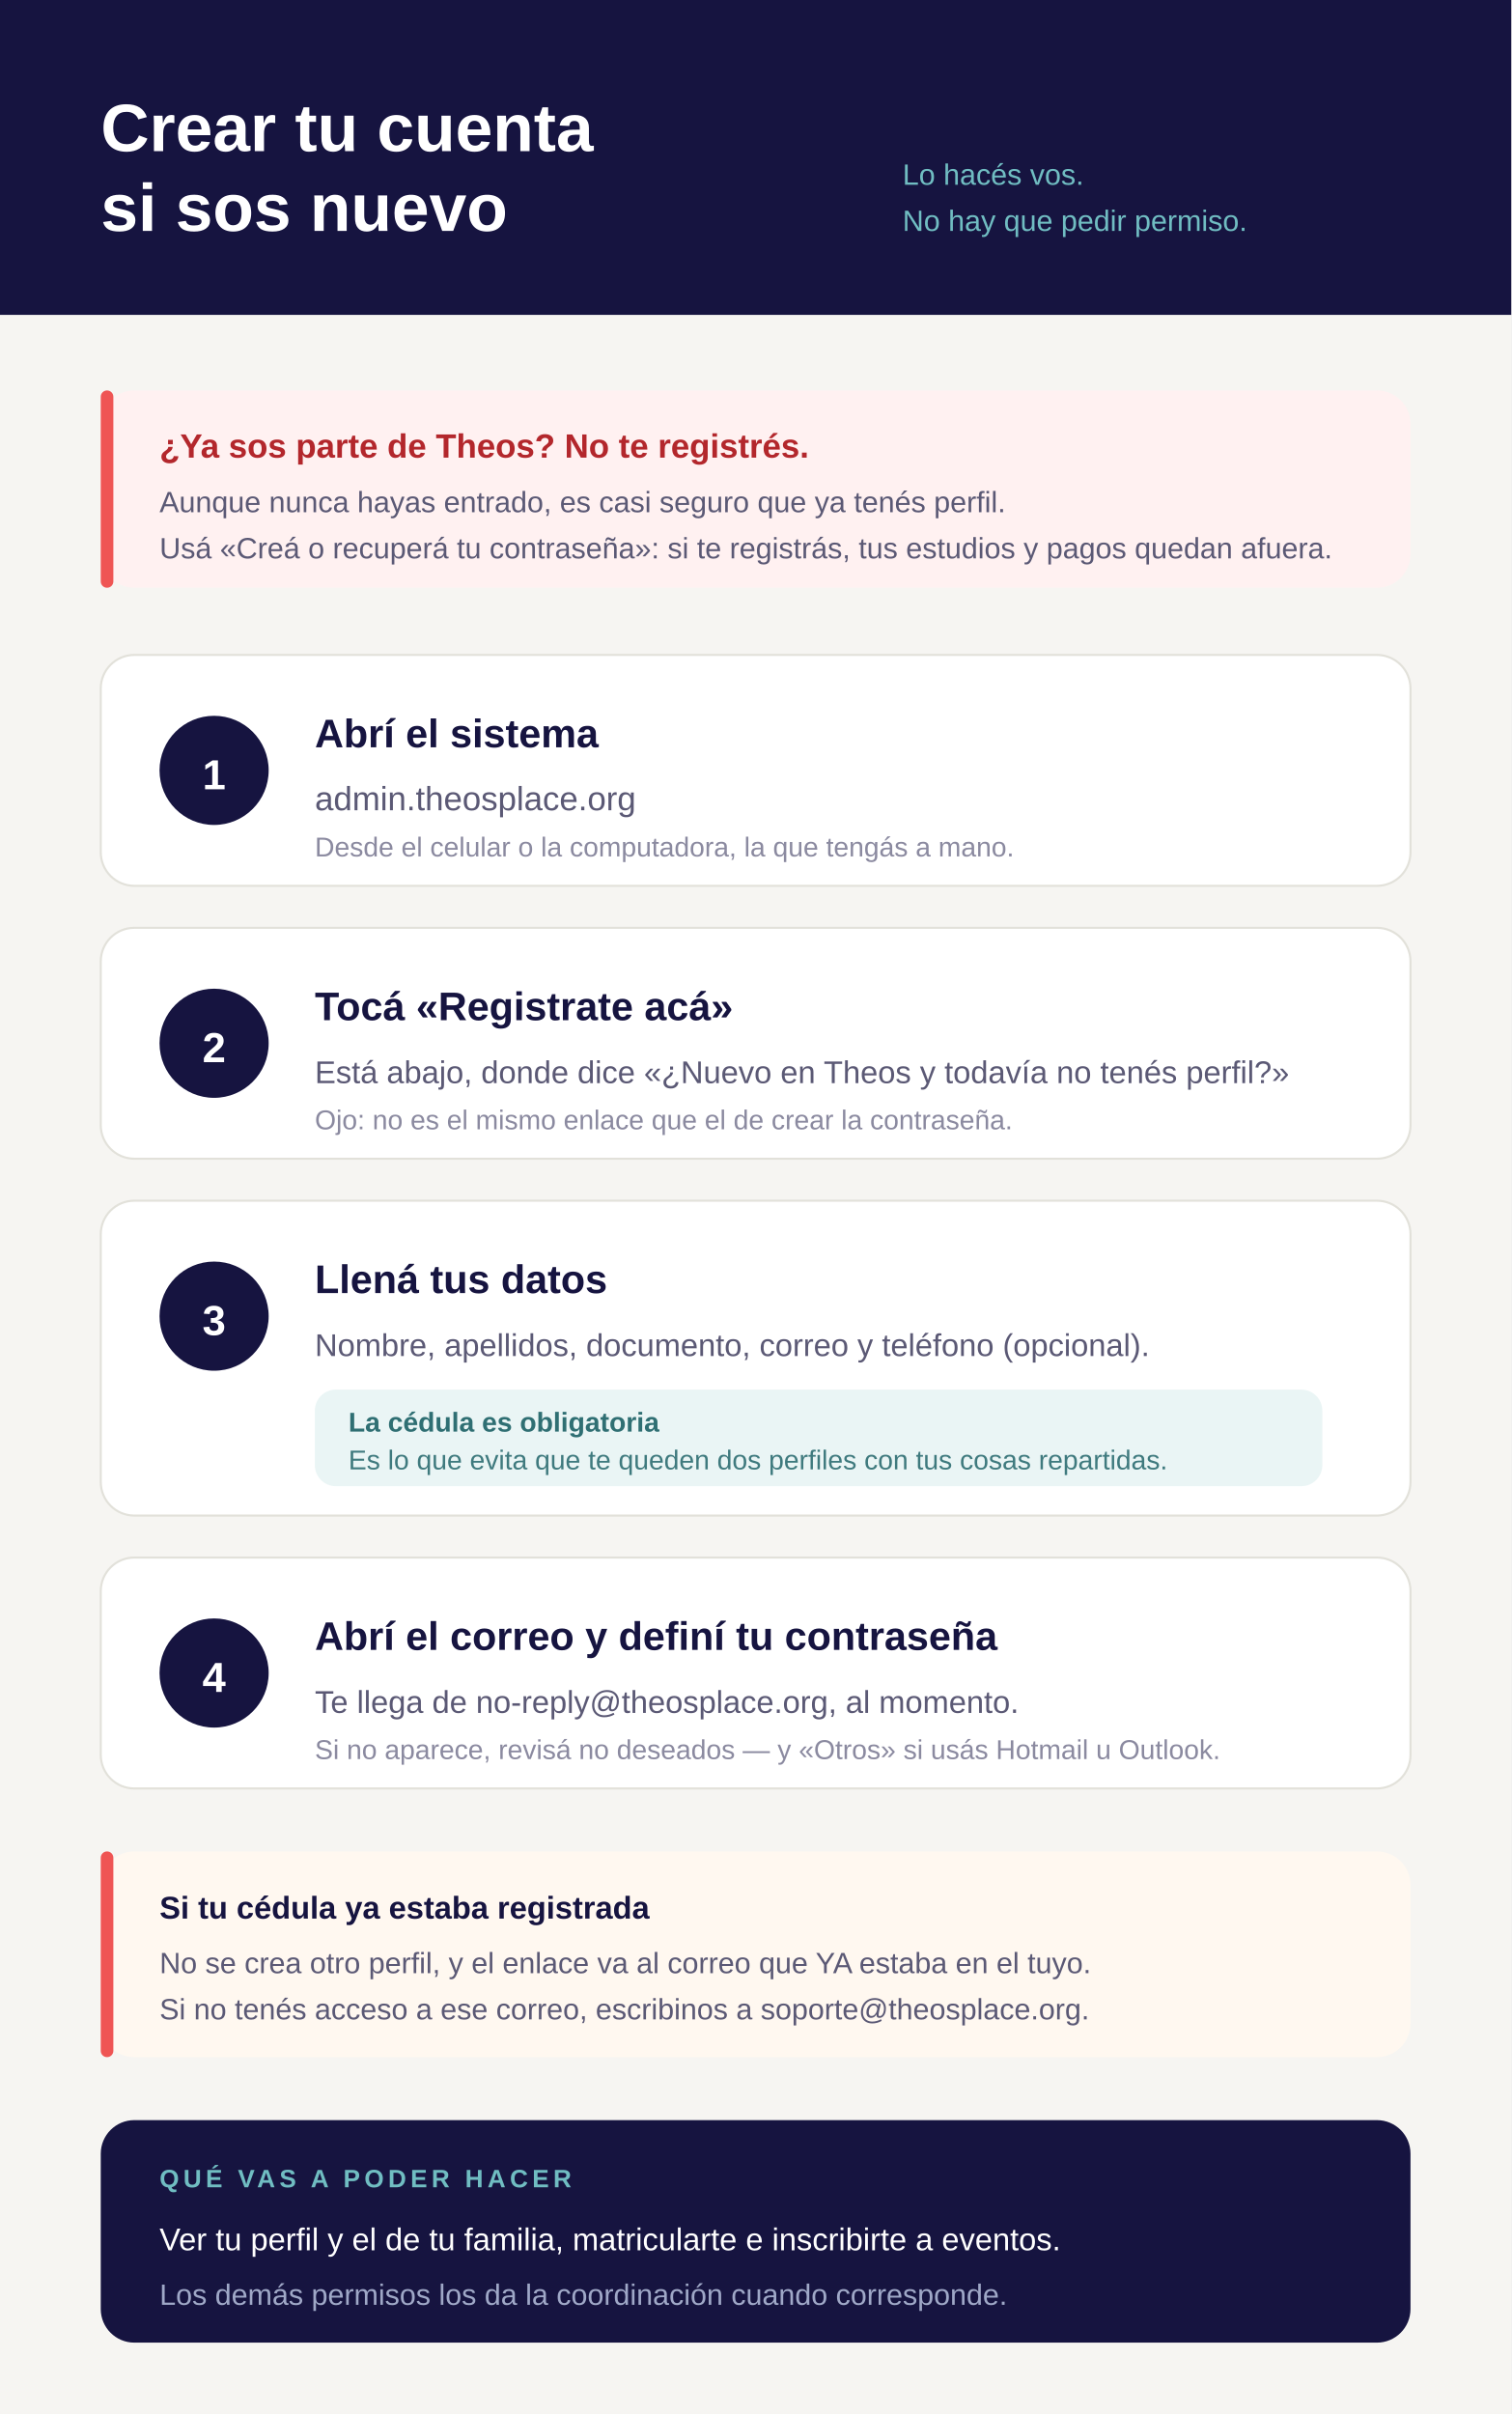
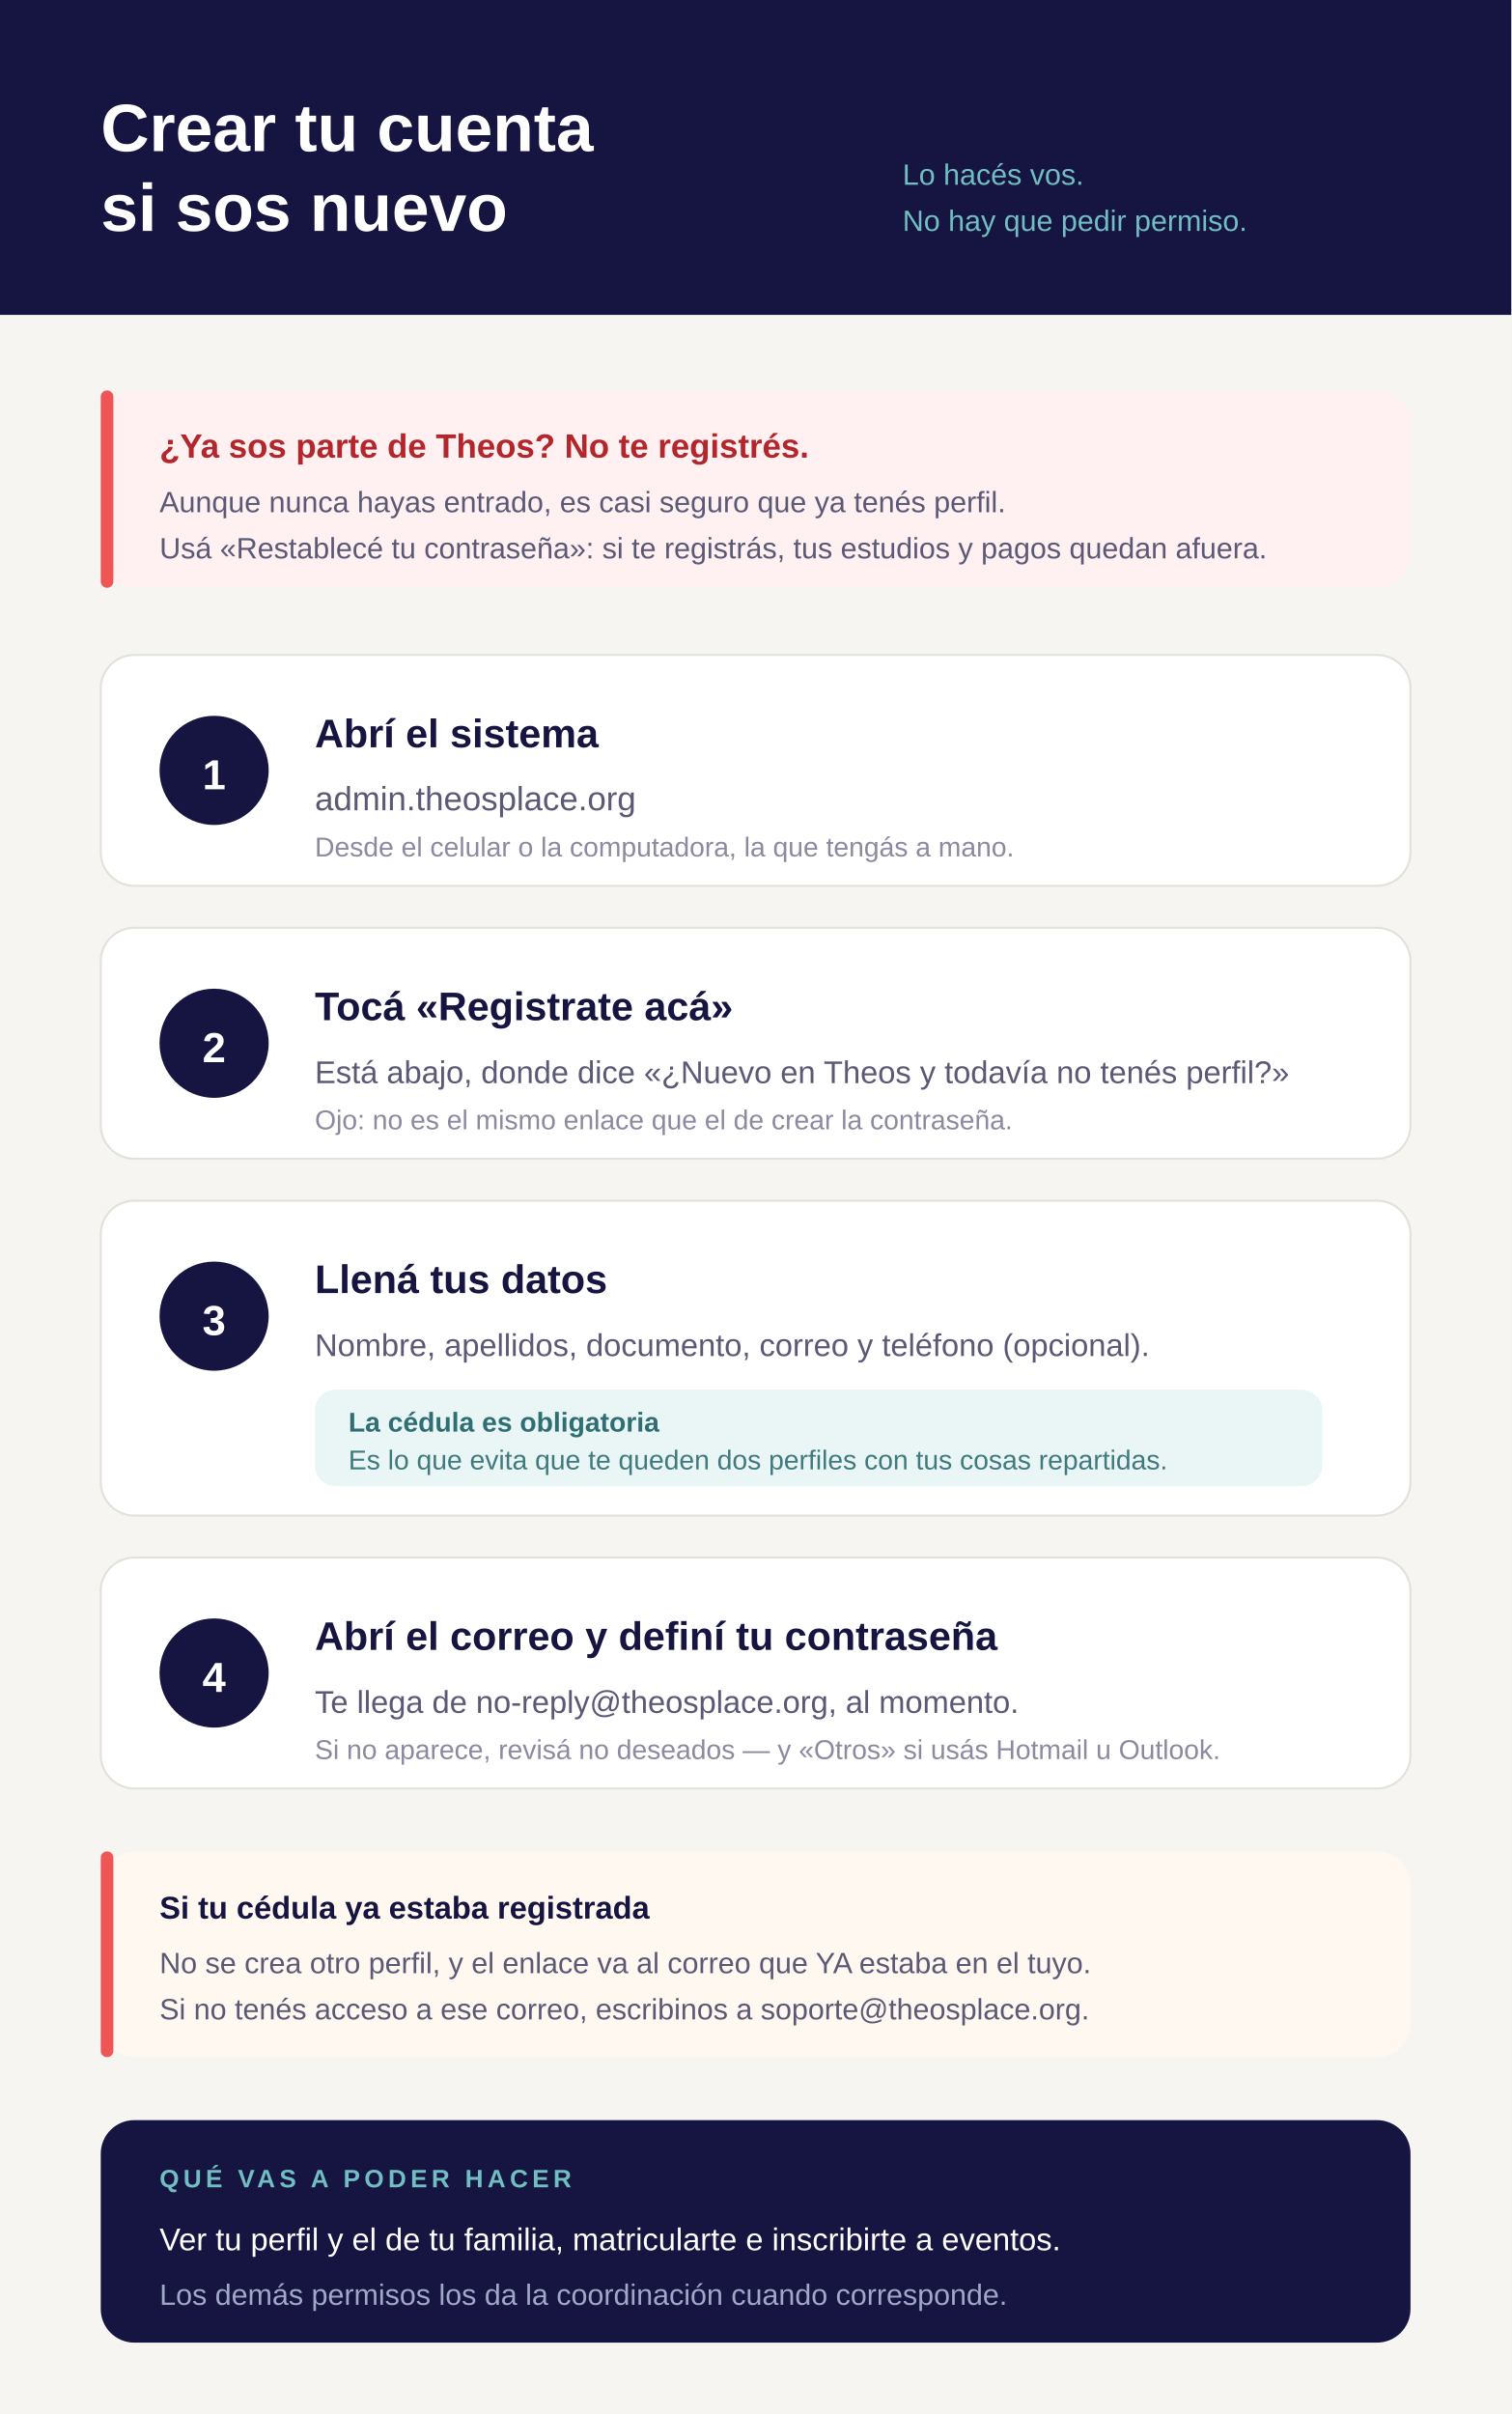
<svg xmlns="http://www.w3.org/2000/svg" viewBox="0 0 720 1150" role="img" aria-labelledby="t-registro d-registro" font-family="Arial, Helvetica, sans-serif">
  <rect width="720" height="1150" fill="#F6F5F2" />
  <rect x="0" y="0" width="720" height="150" fill="#161440" />
  <text x="48" y="72" font-size="32" font-weight="bold" fill="#FFFFFF">Crear tu cuenta</text>
  <text x="48" y="110" font-size="32" font-weight="bold" fill="#FFFFFF">si sos nuevo</text>
  <text x="430" y="88" font-size="14" fill="#70BDC2">Lo hacés vos.</text>
  <text x="430" y="110" font-size="14" fill="#70BDC2">No hay que pedir permiso.</text>
  <g>
    <rect x="48" y="186" width="624" height="94" rx="16" fill="#FFF1F1" />
    <rect x="48" y="186" width="6" height="94" rx="3" fill="#EF5554" />
    <text x="76" y="218" font-size="16" font-weight="bold" fill="#B3272C">¿Ya sos parte de Theos? No te registrés.</text>
    <text x="76" y="244" font-size="14" fill="#5B5975">Aunque nunca hayas entrado, es casi seguro que ya tenés perfil.</text>
-     <text x="76" y="266" font-size="14" fill="#5B5975">Usá «Creá o recuperá tu contraseña»: si te registrás, tus estudios y pagos quedan afuera.</text>
+     <text x="76" y="266" font-size="14" fill="#5B5975">Usá «Restablecé tu contraseña»: si te registrás, tus estudios y pagos quedan afuera.</text>
  </g>
  <g>
    <rect x="48" y="312" width="624" height="110" rx="16" fill="#FFFFFF" stroke="#E2E1DA" />
    <circle cx="102" cy="367" r="26" fill="#161440" />
    <text x="102" y="376" font-size="20" font-weight="bold" fill="#FFFFFF" text-anchor="middle">1</text>
    <text x="150" y="356" font-size="19" font-weight="bold" fill="#161440">Abrí el sistema</text>
    <text x="150" y="386" font-size="16" fill="#5B5975">admin.theosplace.org</text>
    <text x="150" y="408" font-size="13" fill="#8B8AA0">Desde el celular o la computadora, la que tengás a mano.</text>
  </g>
  <g>
    <rect x="48" y="442" width="624" height="110" rx="16" fill="#FFFFFF" stroke="#E2E1DA" />
    <circle cx="102" cy="497" r="26" fill="#161440" />
    <text x="102" y="506" font-size="20" font-weight="bold" fill="#FFFFFF" text-anchor="middle">2</text>
    <text x="150" y="486" font-size="19" font-weight="bold" fill="#161440">Tocá «Registrate acá»</text>
    <text x="150" y="516" font-size="15" fill="#5B5975">Está abajo, donde dice «¿Nuevo en Theos y todavía no tenés perfil?»</text>
    <text x="150" y="538" font-size="13" fill="#8B8AA0">Ojo: no es el mismo enlace que el de crear la contraseña.</text>
  </g>
  <g>
    <rect x="48" y="572" width="624" height="150" rx="16" fill="#FFFFFF" stroke="#E2E1DA" />
    <circle cx="102" cy="627" r="26" fill="#161440" />
    <text x="102" y="636" font-size="20" font-weight="bold" fill="#FFFFFF" text-anchor="middle">3</text>
    <text x="150" y="616" font-size="19" font-weight="bold" fill="#161440">Llená tus datos</text>
    <text x="150" y="646" font-size="15" fill="#5B5975">Nombre, apellidos, documento, correo y teléfono (opcional).</text>
    <rect x="150" y="662" width="480" height="46" rx="10" fill="#EAF5F5" />
    <text x="166" y="682" font-size="13" font-weight="bold" fill="#2F6F73">La cédula es obligatoria</text>
    <text x="166" y="700" font-size="13" fill="#3F7A7E">Es lo que evita que te queden dos perfiles con tus cosas repartidas.</text>
  </g>
  <g>
    <rect x="48" y="742" width="624" height="110" rx="16" fill="#FFFFFF" stroke="#E2E1DA" />
    <circle cx="102" cy="797" r="26" fill="#161440" />
    <text x="102" y="806" font-size="20" font-weight="bold" fill="#FFFFFF" text-anchor="middle">4</text>
    <text x="150" y="786" font-size="19" font-weight="bold" fill="#161440">Abrí el correo y definí tu contraseña</text>
    <text x="150" y="816" font-size="15" fill="#5B5975">Te llega de no-reply@theosplace.org, al momento.</text>
    <text x="150" y="838" font-size="13" fill="#8B8AA0">Si no aparece, revisá no deseados — y «Otros» si usás Hotmail u Outlook.</text>
  </g>
  <g>
    <rect x="48" y="882" width="624" height="98" rx="16" fill="#FFF8F0" />
    <rect x="48" y="882" width="6" height="98" rx="3" fill="#EF5554" />
    <text x="76" y="914" font-size="15" font-weight="bold" fill="#161440">Si tu cédula ya estaba registrada</text>
    <text x="76" y="940" font-size="14" fill="#5B5975">No se crea otro perfil, y el enlace va al correo que YA estaba en el tuyo.</text>
    <text x="76" y="962" font-size="14" fill="#5B5975">Si no tenés acceso a ese correo, escribinos a soporte@theosplace.org.</text>
  </g>
  <g>
    <rect x="48" y="1010" width="624" height="106" rx="16" fill="#161440" />
    <text x="76" y="1042" font-size="12" font-weight="bold" fill="#70BDC2" letter-spacing="2">QUÉ VAS A PODER HACER</text>
    <text x="76" y="1072" font-size="15" fill="#FFFFFF">Ver tu perfil y el de tu familia, matricularte e inscribirte a eventos.</text>
    <text x="76" y="1098" font-size="14" fill="#9FA8C7">Los demás permisos los da la coordinación cuando corresponde.</text>
  </g>
</svg>
